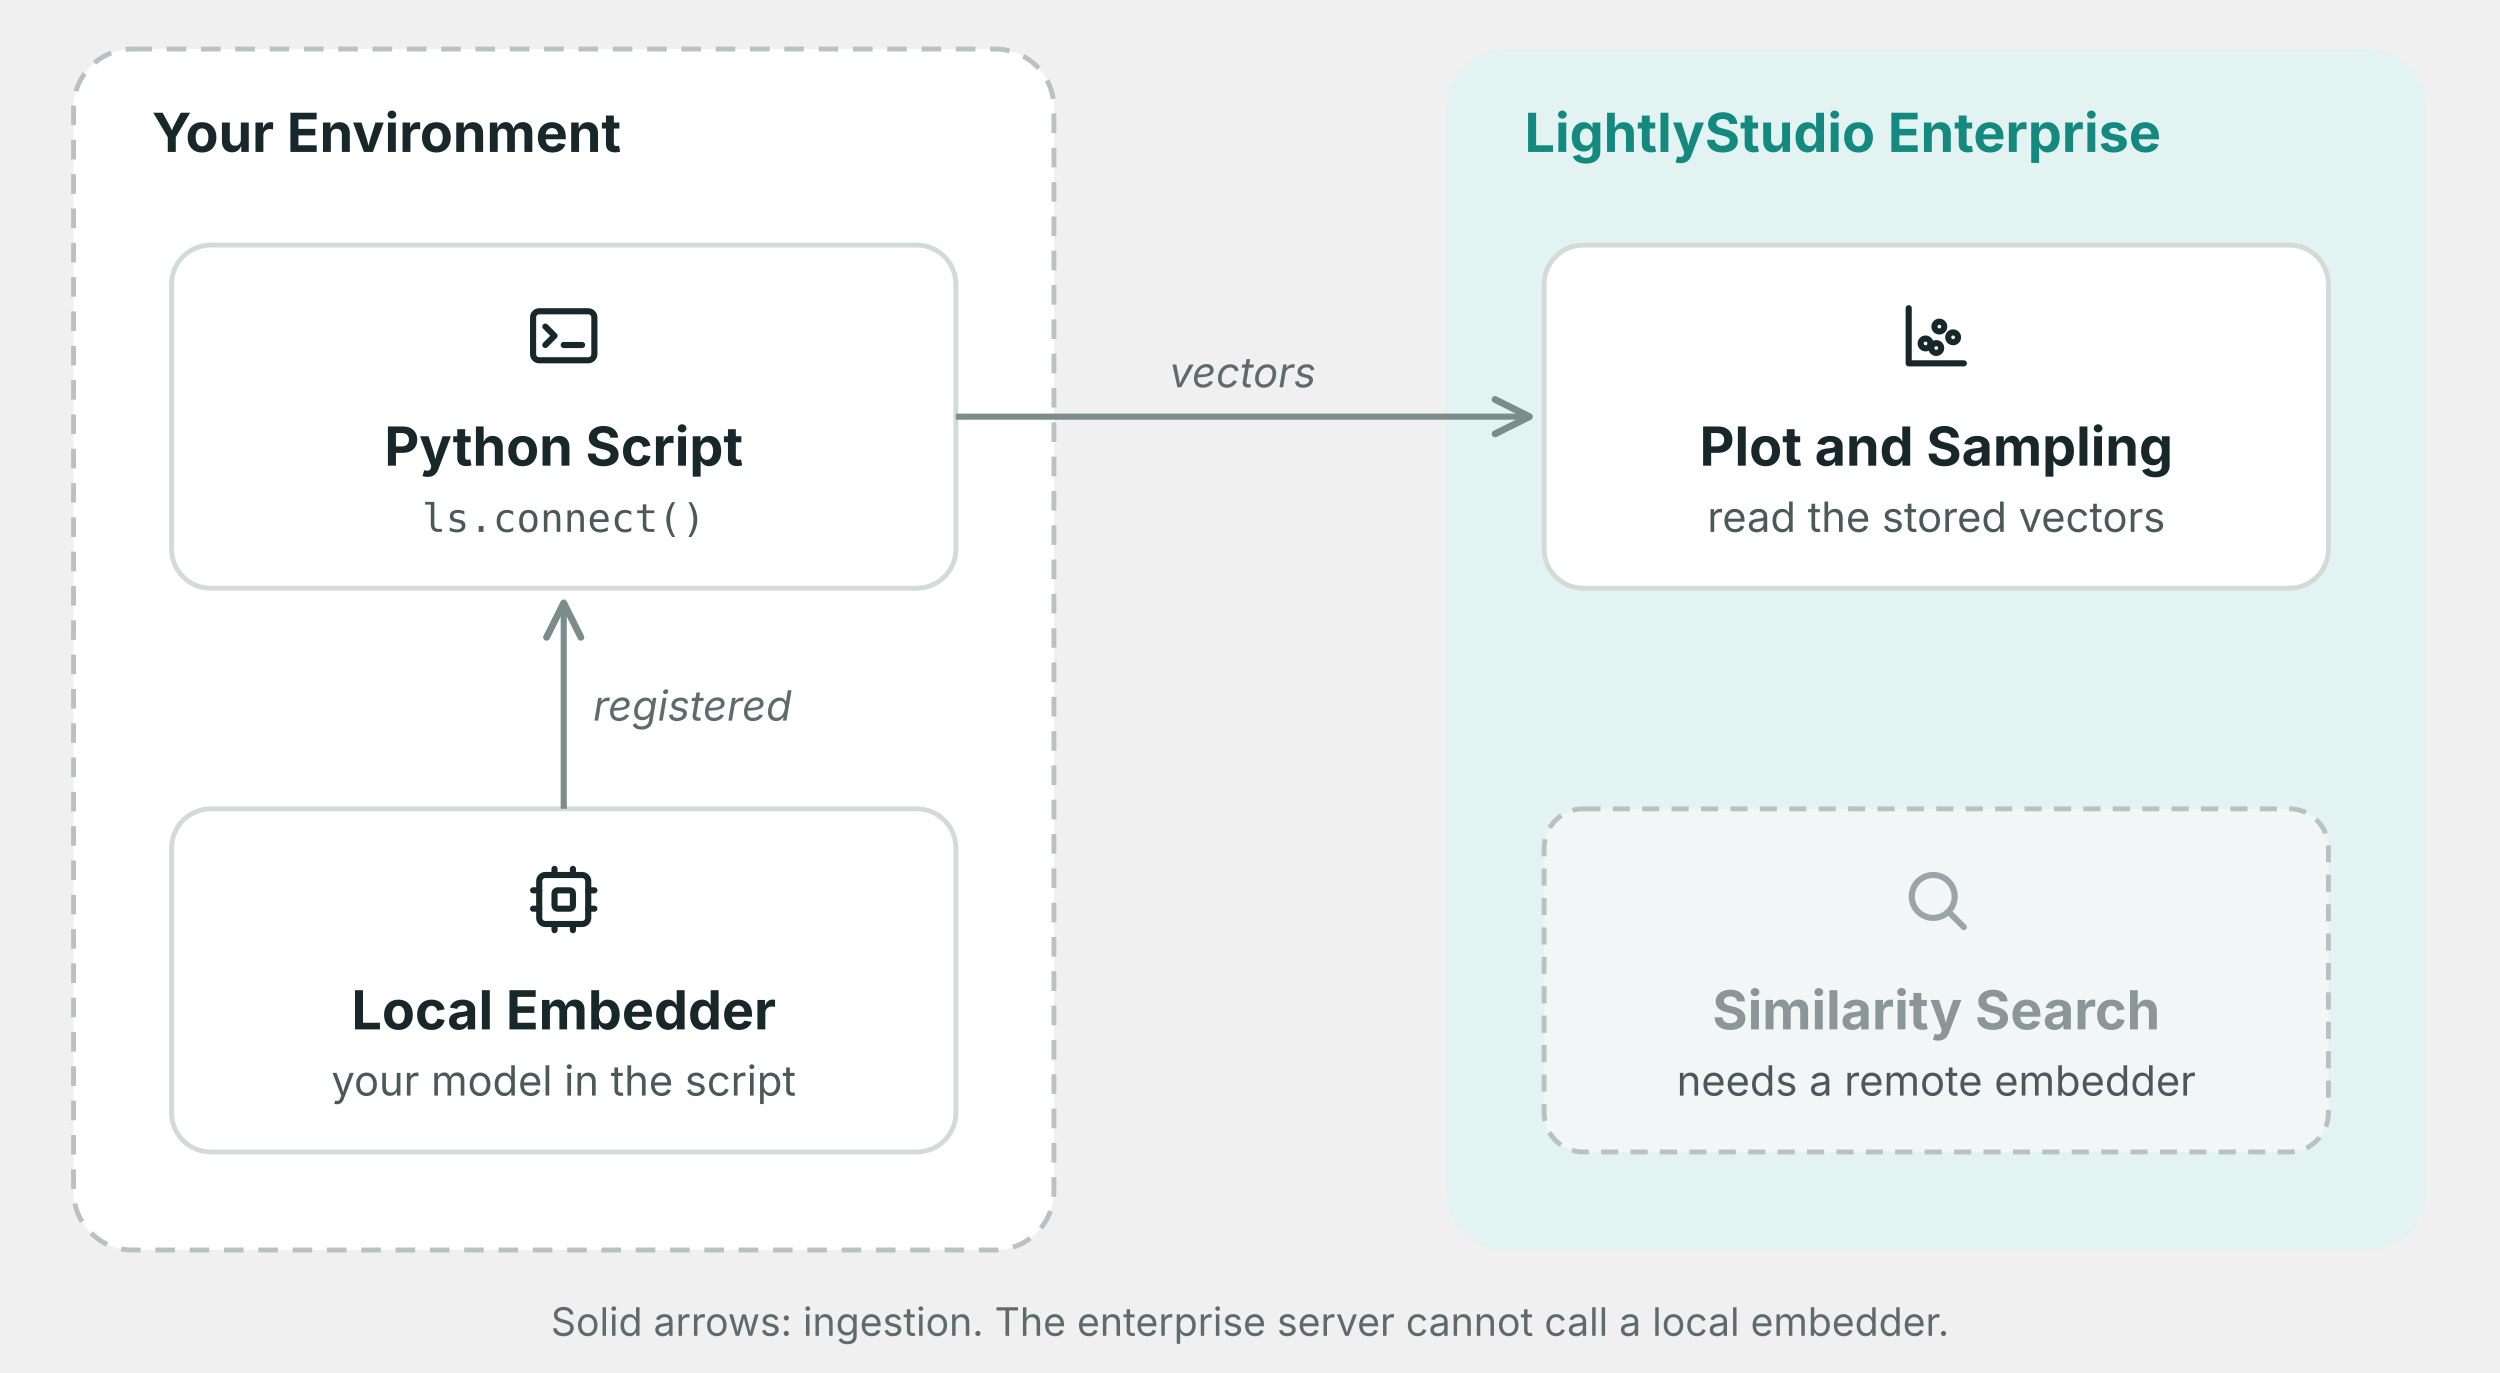
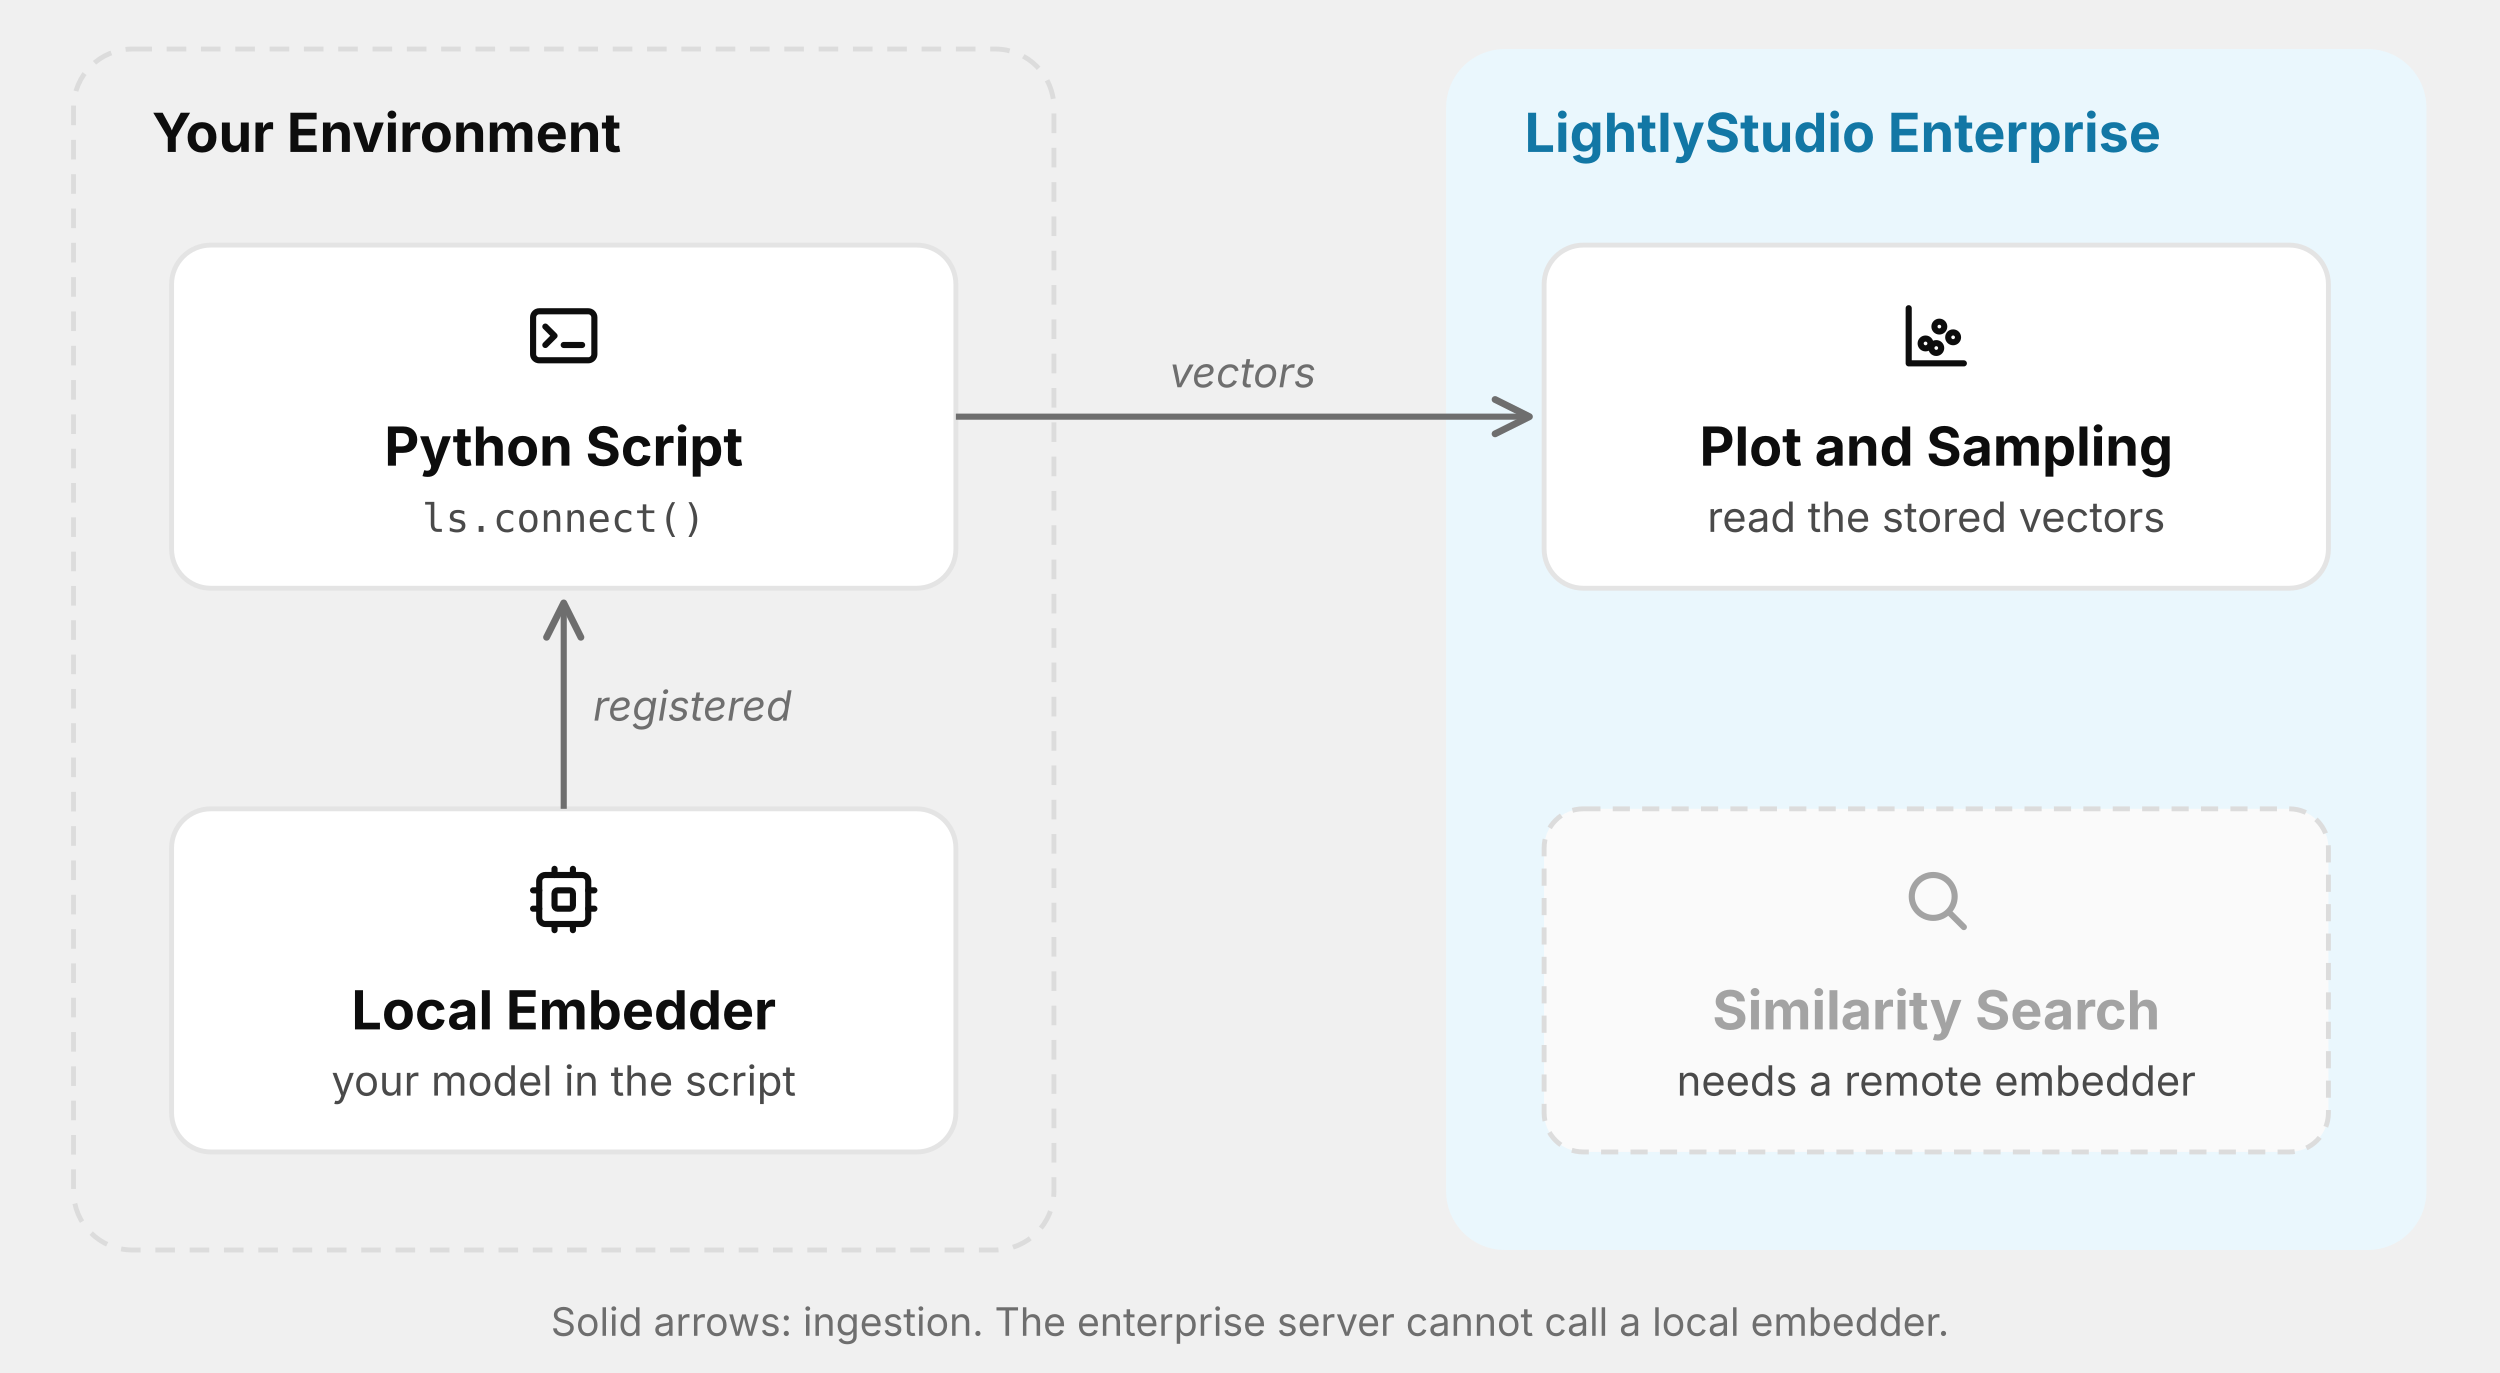
<svg xmlns="http://www.w3.org/2000/svg" viewBox="0 0 1020 560" role="img" aria-labelledby="title desc">
  <defs>
    <style>
-       .panel-env { fill: #ffffff; stroke: #b8c2c1; stroke-width: 2; stroke-dasharray: 8 6; }
-       .panel-ls { fill: #e3f3f2; }
-       .panel-title { fill: #17272a; font-family: -apple-system, "Segoe UI", Inter, Arial, sans-serif; font-size: 22px; font-weight: 700; }
-       .panel-title-ls { fill: #14897f; font-family: -apple-system, "Segoe UI", Inter, Arial, sans-serif; font-size: 22px; font-weight: 700; }
-       .card { fill: #ffffff; stroke: #d3dbda; stroke-width: 2; }
-       .card-off { fill: #f3f6f6; stroke: #b8c2c1; stroke-width: 2; stroke-dasharray: 7 5; }
-       .icon-off { fill: none; stroke: #9aa6a5; stroke-width: 2; stroke-linecap: round; stroke-linejoin: round; }
-       .title-off { fill: #8a9796; font-family: -apple-system, "Segoe UI", Inter, Arial, sans-serif; font-size: 22px; font-weight: 700; }
-       .icon { fill: none; stroke: #17272a; stroke-width: 2; stroke-linecap: round; stroke-linejoin: round; }
-       .title { fill: #17272a; font-family: -apple-system, "Segoe UI", Inter, Arial, sans-serif; font-size: 22px; font-weight: 700; }
-       .sub { fill: #4b5a59; font-family: -apple-system, "Segoe UI", Inter, Arial, sans-serif; font-size: 17px; }
-       .mono { fill: #4b5a59; font-family: "SF Mono", Menlo, Consolas, monospace; font-size: 16px; }
-       .edge { stroke: #7c8c8a; stroke-width: 2.5; fill: none; }
-       .edge-search { stroke: #1aa39a; stroke-width: 2.5; stroke-dasharray: 9 7; fill: none; }
-       .edge-label { fill: #5d6b6a; font-family: -apple-system, "Segoe UI", Inter, Arial, sans-serif; font-size: 17px; font-style: italic; }
-       .edge-label-search { fill: #14897f; font-family: -apple-system, "Segoe UI", Inter, Arial, sans-serif; font-size: 17px; font-style: italic; }
-       .caption { fill: #5d6b6a; font-family: -apple-system, "Segoe UI", Inter, Arial, sans-serif; font-size: 16px; }
+       .panel-env { fill: none; stroke: #dcdcdc; stroke-width: 2; stroke-dasharray: 8 6; }
+       .panel-ls { fill: #eaf7fd; }
+       .panel-title { fill: #0d0d0d; font-family: -apple-system, "Segoe UI", Inter, Arial, sans-serif; font-size: 22px; font-weight: 700; }
+       .panel-title-ls { fill: #1277a5; font-family: -apple-system, "Segoe UI", Inter, Arial, sans-serif; font-size: 22px; font-weight: 700; }
+       .card { fill: #ffffff; stroke: #e4e4e4; stroke-width: 2; }
+       .card-off { fill: #fafafa; stroke: #dcdcdc; stroke-width: 2; stroke-dasharray: 7 5; }
+       .icon { fill: none; stroke: #0d0d0d; stroke-width: 2; stroke-linecap: round; stroke-linejoin: round; }
+       .icon-off { fill: none; stroke: #a3a3a3; stroke-width: 2; stroke-linecap: round; stroke-linejoin: round; }
+       .title { fill: #0d0d0d; font-family: -apple-system, "Segoe UI", Inter, Arial, sans-serif; font-size: 22px; font-weight: 700; }
+       .title-off { fill: #a3a3a3; font-family: -apple-system, "Segoe UI", Inter, Arial, sans-serif; font-size: 22px; font-weight: 700; }
+       .sub { fill: #4a4a4a; font-family: -apple-system, "Segoe UI", Inter, Arial, sans-serif; font-size: 17px; }
+       .mono { fill: #4a4a4a; font-family: "SF Mono", Menlo, Consolas, monospace; font-size: 16px; }
+       .edge { stroke: #6e6e6e; stroke-width: 2.5; fill: none; }
+       .edge-search { stroke: #1277a5; stroke-width: 2.5; stroke-dasharray: 9 7; fill: none; }
+       .edge-label { fill: #6e6e6e; font-family: -apple-system, "Segoe UI", Inter, Arial, sans-serif; font-size: 17px; font-style: italic; }
+       .edge-label-search { fill: #1277a5; font-family: -apple-system, "Segoe UI", Inter, Arial, sans-serif; font-size: 17px; font-style: italic; }
+       .caption { fill: #6e6e6e; font-family: -apple-system, "Segoe UI", Inter, Arial, sans-serif; font-size: 16px; }
    </style>
    <marker id="arrow" viewBox="0 0 10 10" refX="9" refY="5" markerWidth="7" markerHeight="7" orient="auto-start-reverse">
-       <path d="M 1 1 L 9 5 L 1 9" fill="none" stroke="#7c8c8a" stroke-width="1.6" stroke-linecap="round" stroke-linejoin="round" />
+       <path d="M 1 1 L 9 5 L 1 9" fill="none" stroke="#6e6e6e" stroke-width="1.6" stroke-linecap="round" stroke-linejoin="round" />
    </marker>
    <marker id="arrow-search" viewBox="0 0 10 10" refX="9" refY="5" markerWidth="7" markerHeight="7" orient="auto-start-reverse">
-       <path d="M 1 1 L 9 5 L 1 9" fill="none" stroke="#1aa39a" stroke-width="1.6" stroke-linecap="round" stroke-linejoin="round" />
+       <path d="M 1 1 L 9 5 L 1 9" fill="none" stroke="#1277a5" stroke-width="1.6" stroke-linecap="round" stroke-linejoin="round" />
    </marker>
  </defs>
  <rect class="panel-env" x="30" y="20" width="400" height="490" rx="24" />
  <text class="panel-title" x="62" y="62">Your Environment</text>
  <rect class="panel-ls" x="590" y="20" width="400" height="490" rx="24" />
  <text class="panel-title-ls" x="622" y="62">LightlyStudio Enterprise</text>
  <g>
    <rect class="card" x="70" y="100" width="320" height="140" rx="16" />
    <g class="icon" transform="translate(215 122) scale(1.25)">
      <rect x="2" y="4" width="20" height="16" rx="2" />
      <path d="m6 9 3 3-3 3" />
      <path d="M12 15h6" />
    </g>
    <text class="title" x="230" y="190" text-anchor="middle">Python Script</text>
    <text class="mono" x="230" y="217" text-anchor="middle">ls.connect()</text>
  </g>
  <g>
    <rect class="card" x="70" y="330" width="320" height="140" rx="16" />
    <g class="icon" transform="translate(215 352) scale(1.25)">
      <rect x="4" y="4" width="16" height="16" rx="2" />
      <rect x="9" y="9" width="6" height="6" rx="1" />
      <path d="M15 2v2" />
      <path d="M15 20v2" />
      <path d="M2 15h2" />
      <path d="M2 9h2" />
      <path d="M20 15h2" />
      <path d="M20 9h2" />
      <path d="M9 2v2" />
      <path d="M9 20v2" />
    </g>
    <text class="title" x="230" y="420" text-anchor="middle">Local Embedder</text>
    <text class="sub" x="230" y="447" text-anchor="middle">your model in the script</text>
  </g>
  <g>
    <rect class="card" x="630" y="100" width="320" height="140" rx="16" />
    <g class="icon" transform="translate(775 122) scale(1.25)">
      <path d="M3 3v18h18" />
      <circle cx="8.5" cy="14.5" r="1.6" />
      <circle cx="13" cy="9" r="1.6" />
      <circle cx="17.5" cy="12.5" r="1.6" />
      <circle cx="12" cy="16" r="1.6" />
    </g>
    <text class="title" x="790" y="190" text-anchor="middle">Plot and Sampling</text>
    <text class="sub" x="790" y="217" text-anchor="middle">read the stored vectors</text>
  </g>
  <g>
    <rect class="card-off" x="630" y="330" width="320" height="140" rx="16" />
    <g class="icon-off" transform="translate(775 352) scale(1.25)">
      <circle cx="11" cy="11" r="7" />
      <path d="m21 21-4.3-4.3" />
    </g>
    <text class="title-off" x="790" y="420" text-anchor="middle">Similarity Search</text>
    <text class="sub" x="790" y="447" text-anchor="middle">needs a remote embedder</text>
  </g>
  <line class="edge" x1="230" y1="330" x2="230" y2="246" marker-end="url(#arrow)" />
  <text class="edge-label" x="242" y="294" text-anchor="start">registered</text>
  <line class="edge" x1="390" y1="170" x2="624" y2="170" marker-end="url(#arrow)" />
  <text class="edge-label" x="507" y="158" text-anchor="middle">vectors</text>
  <text class="caption" x="510" y="545" text-anchor="middle">Solid arrows: ingestion. The enterprise server cannot call a local embedder.</text>
</svg>
